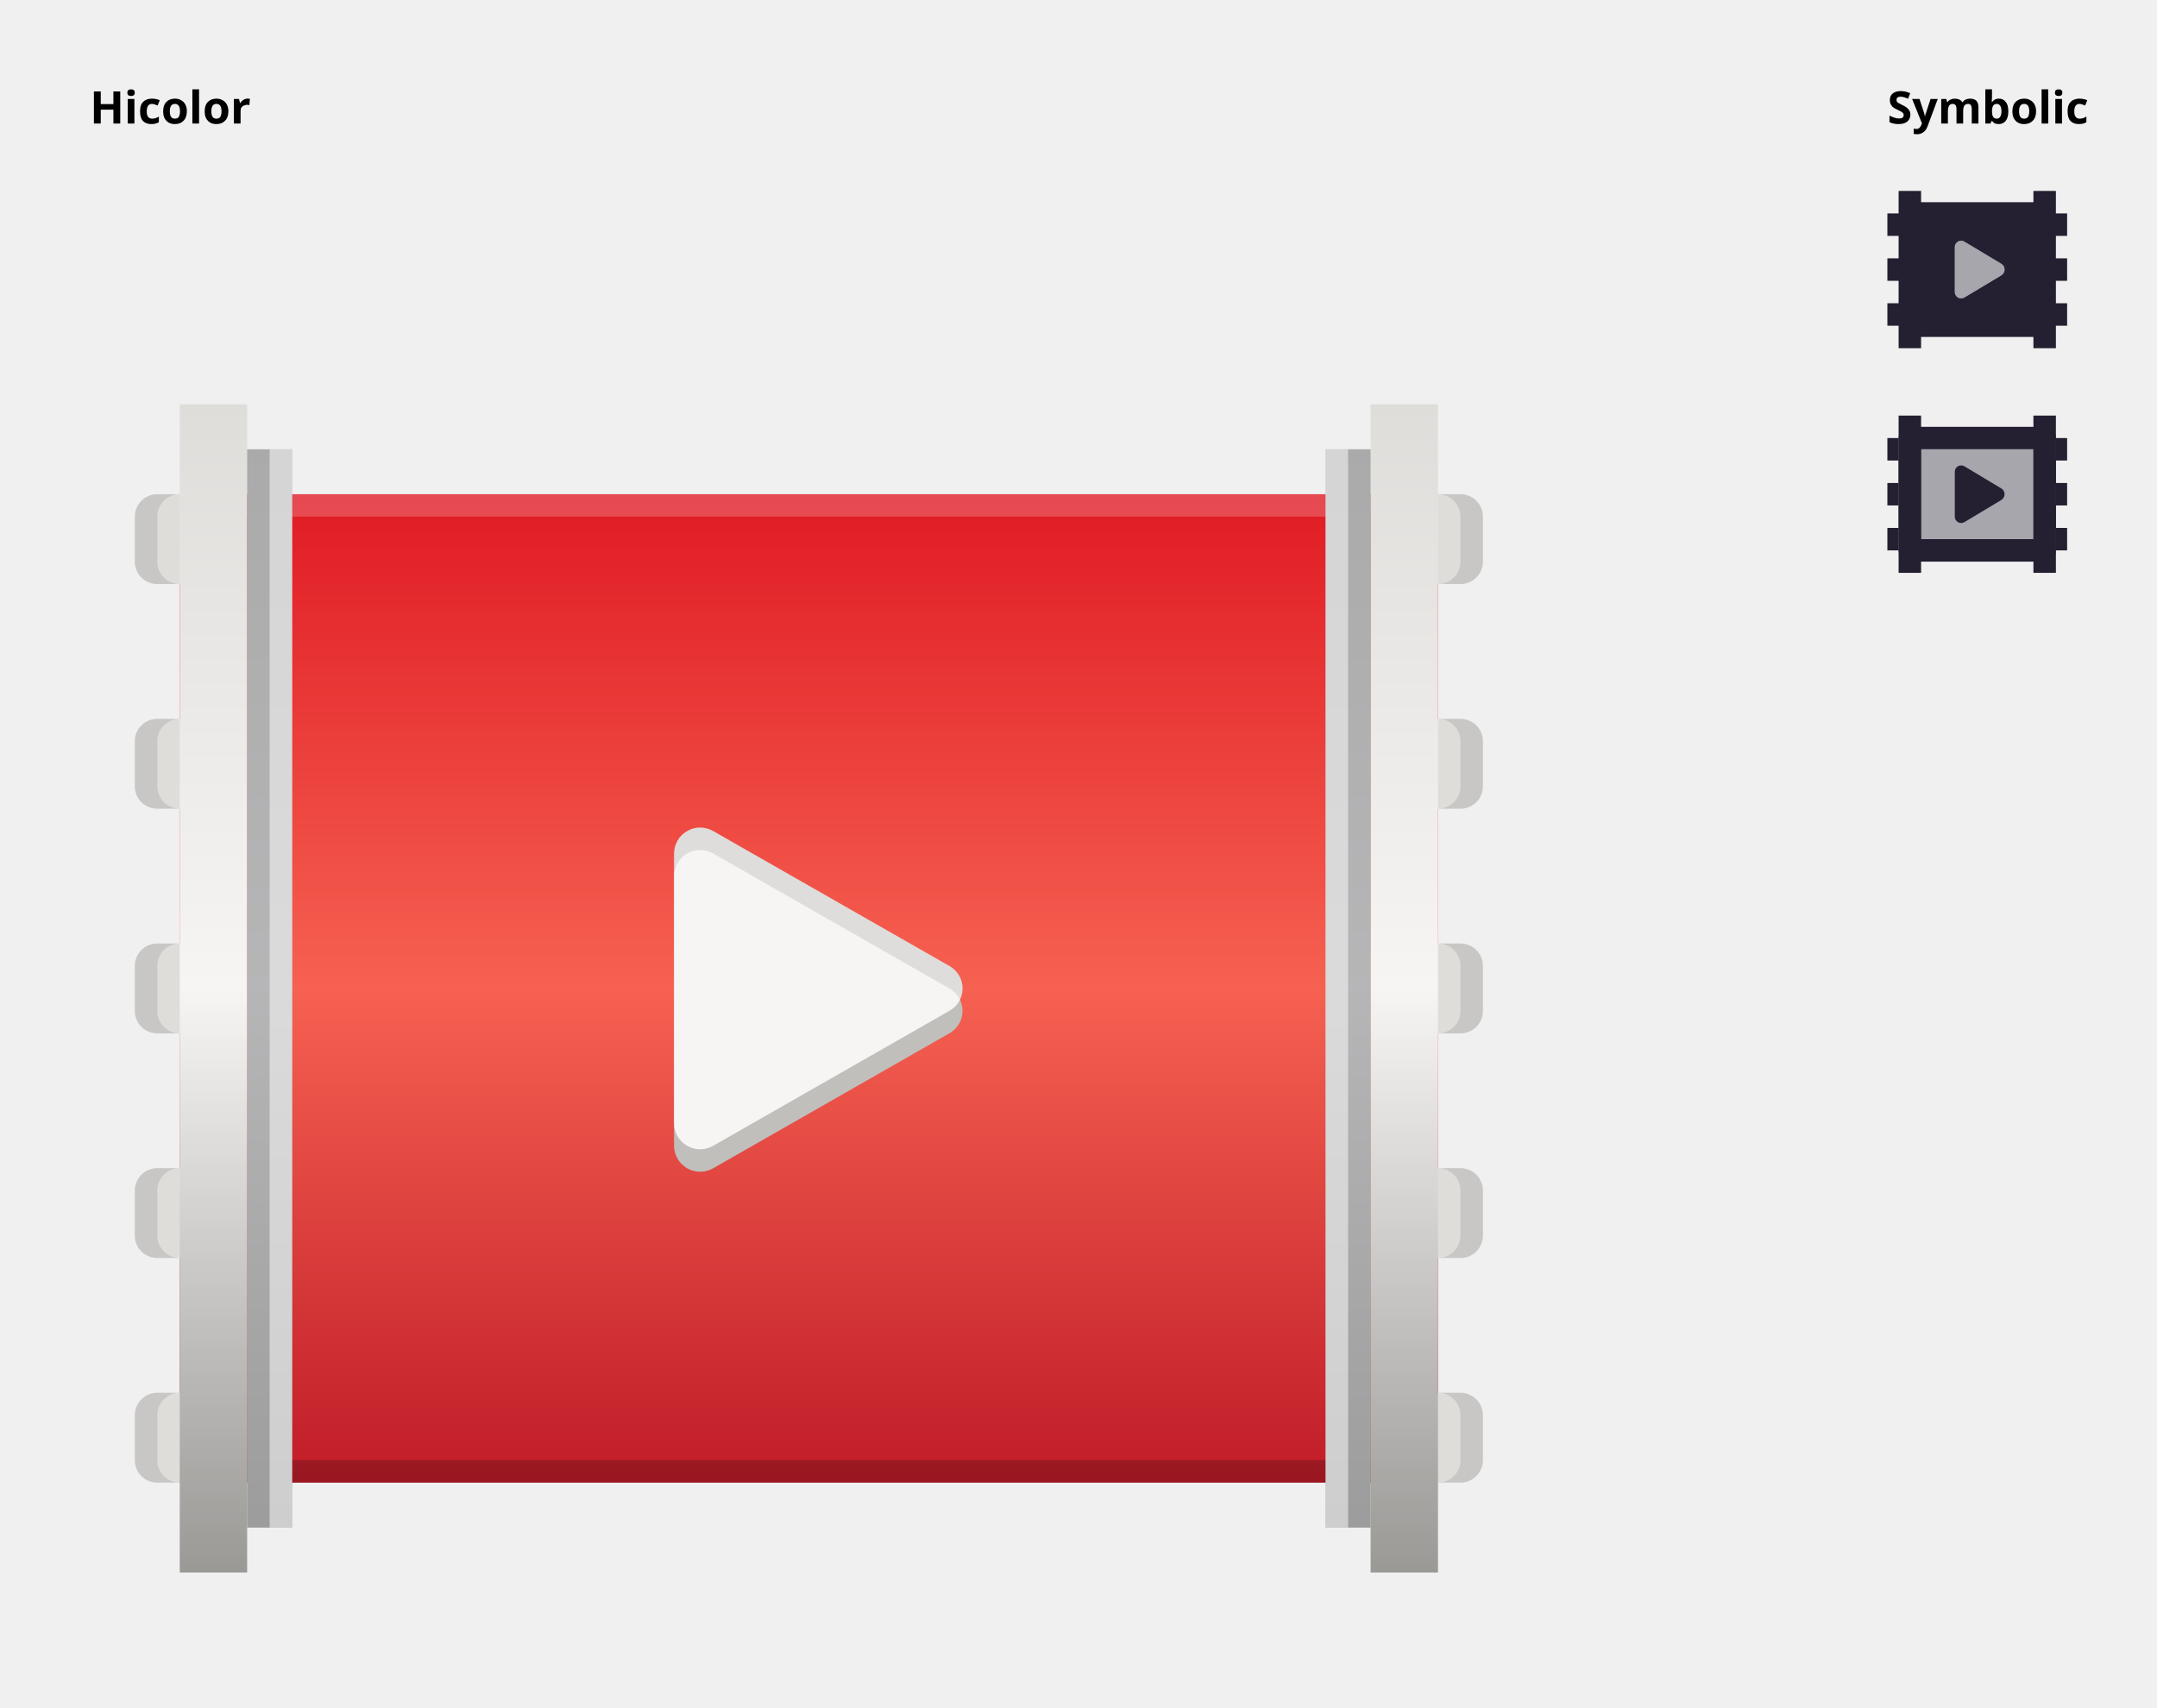
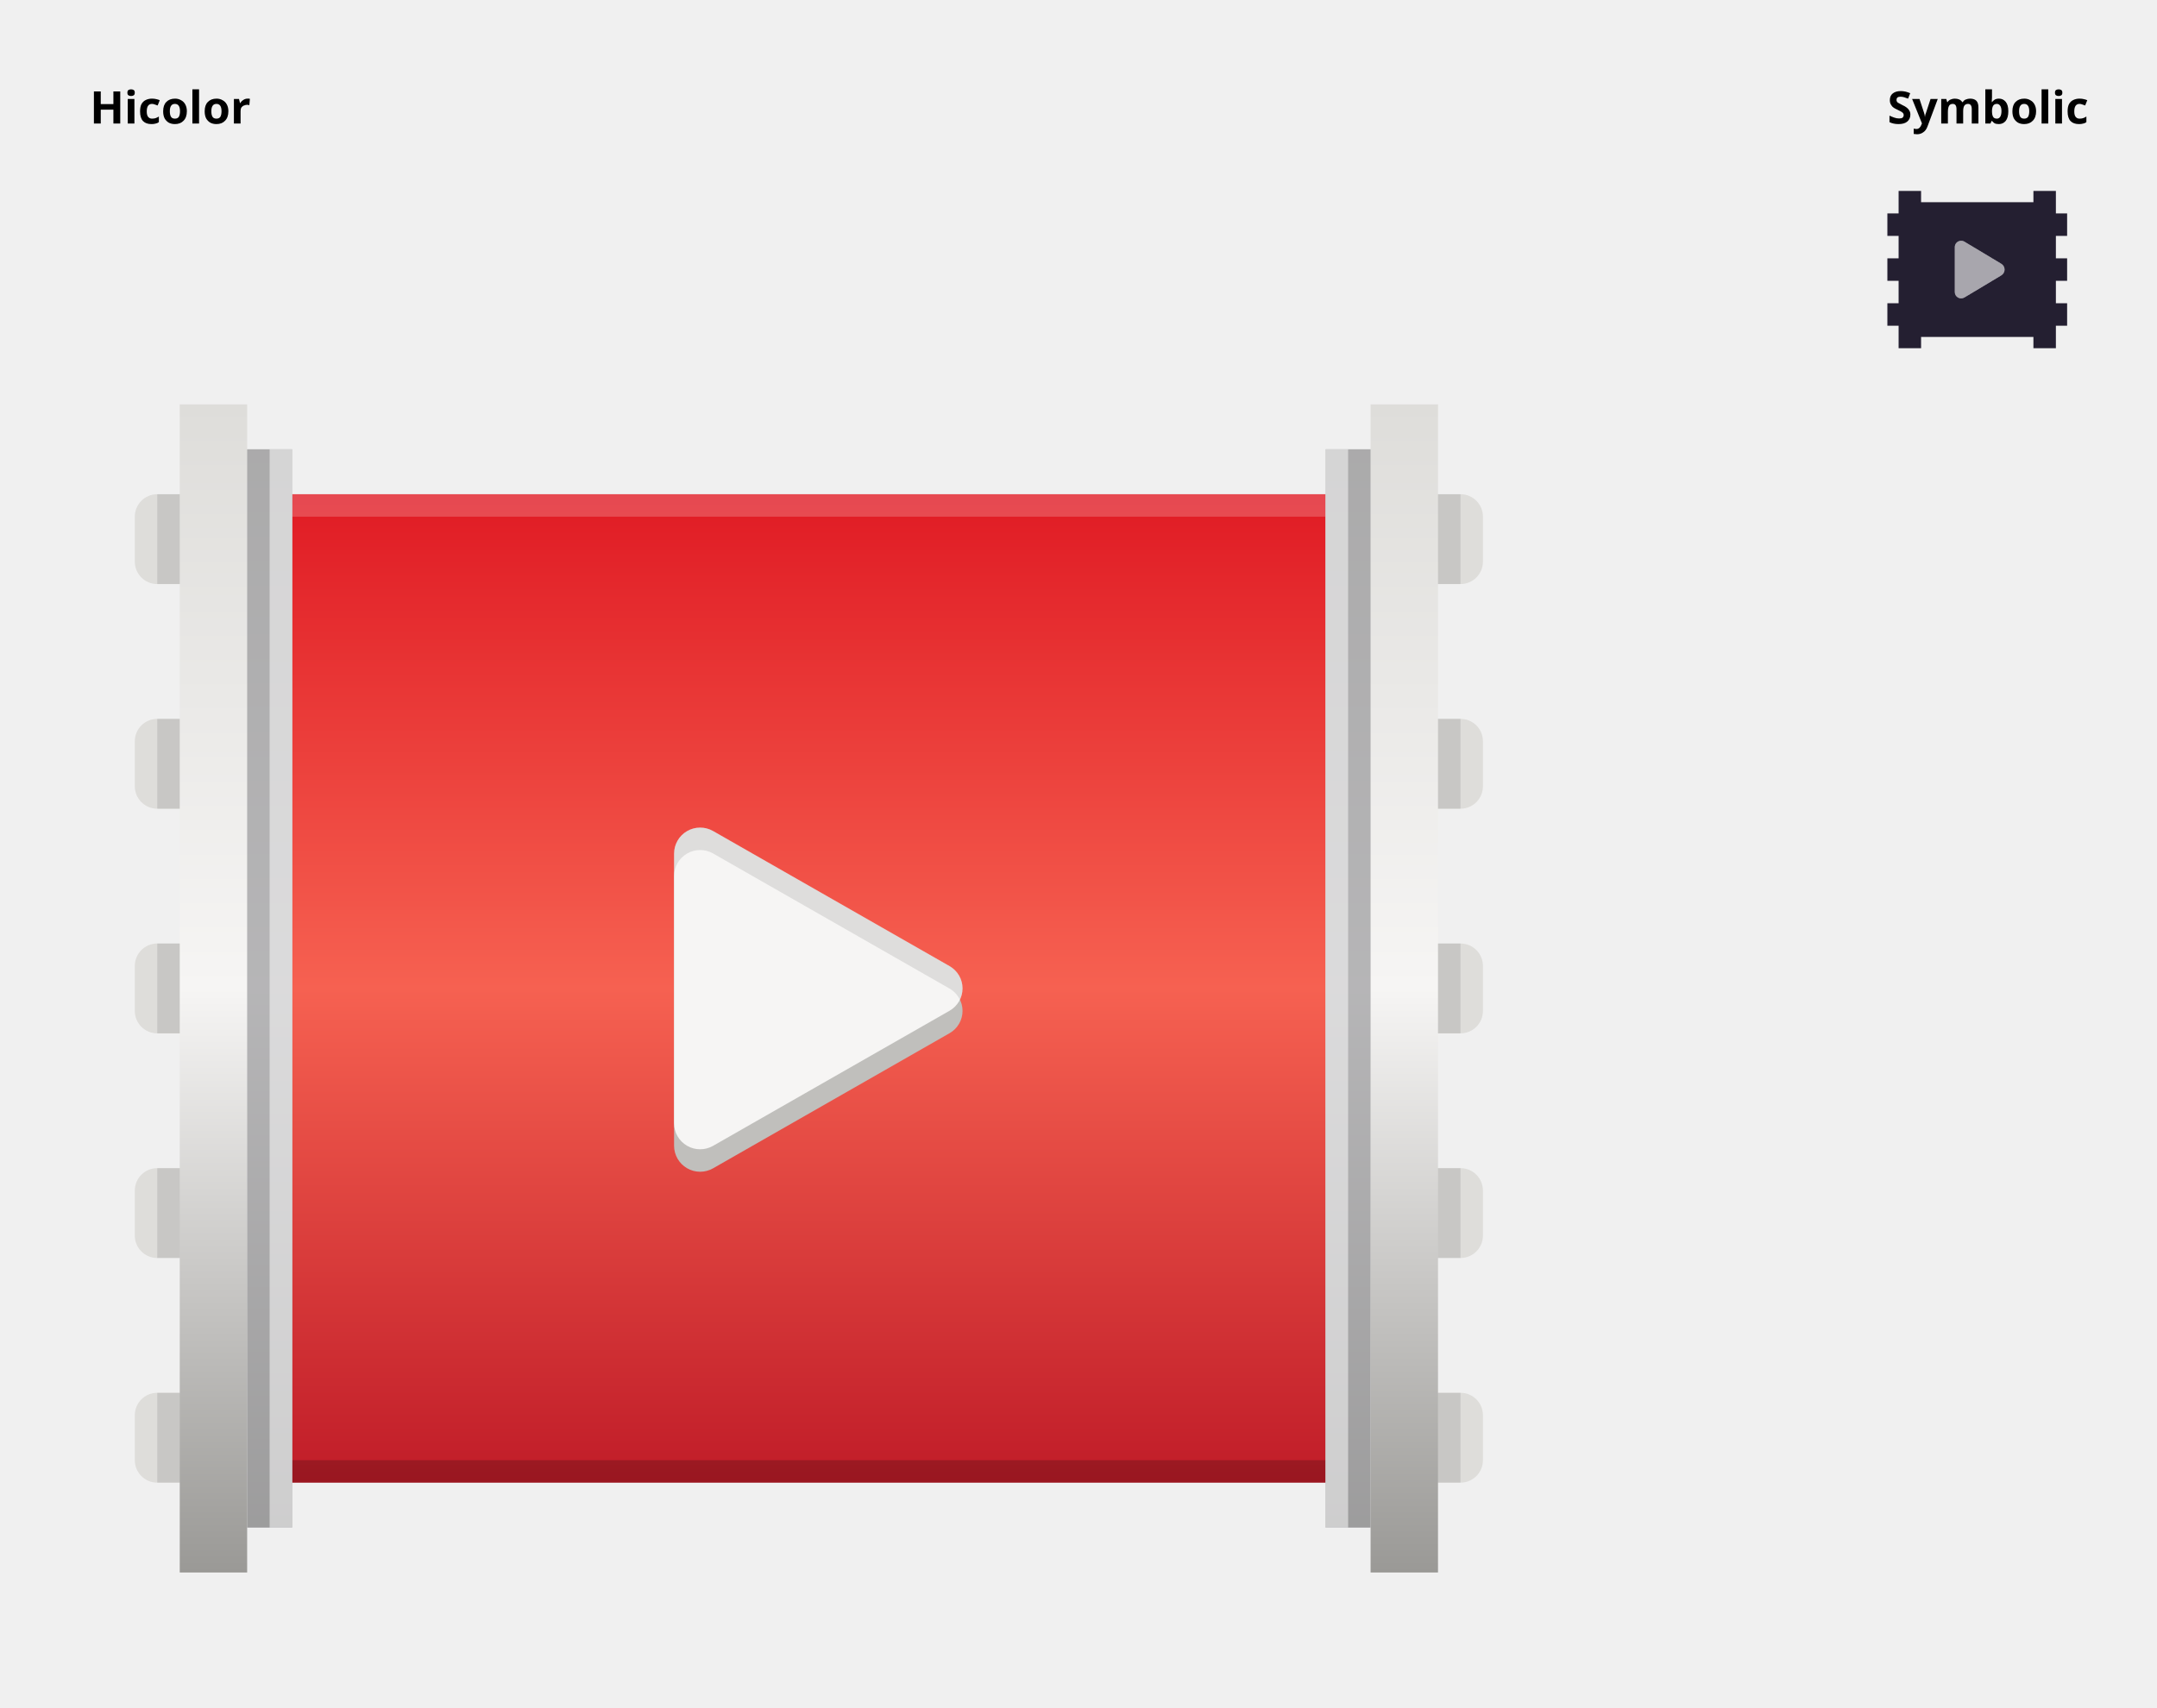
<svg xmlns="http://www.w3.org/2000/svg" xmlns:xlink="http://www.w3.org/1999/xlink" width="192" height="152" id="svg11300" version="1.0" style="display:inline;enable-background:new" viewBox="0 0 192 152">
  <defs id="defs3">
    <linearGradient id="linearGradient40739">
      <stop style="stop-color:#deddda;stop-opacity:1;" offset="0" id="stop40733" />
      <stop style="stop-color:#f6f5f4;stop-opacity:1;" offset="0.5" id="stop40735" />
      <stop style="stop-color:#9a9996;stop-opacity:1;" offset="1" id="stop40737" />
    </linearGradient>
    <linearGradient id="linearGradient40239">
      <stop style="stop-color:#deddda;stop-opacity:1;" offset="0" id="stop40233" />
      <stop style="stop-color:#f6f5f4;stop-opacity:1;" offset="0.5" id="stop40235" />
      <stop style="stop-color:#c0bfbc;stop-opacity:1;" offset="1" id="stop40237" />
    </linearGradient>
    <linearGradient id="linearGradient38747">
      <stop style="stop-color:#e01b24;stop-opacity:1;" offset="0" id="stop38741" />
      <stop style="stop-color:#f66151;stop-opacity:1;" offset="0.5" id="stop38743" />
      <stop style="stop-color:#c01c28;stop-opacity:1;" offset="1" id="stop38745" />
    </linearGradient>
-     <linearGradient xlink:href="#linearGradient38747" id="linearGradient7589" x1="64" y1="200" x2="64" y2="284" gradientUnits="userSpaceOnUse" gradientTransform="matrix(1,0,0,1.047623,0,-9.524866)" />
+     <linearGradient xlink:href="#linearGradient38747" id="linearGradient7589" x1="64" y1="200" x2="64" y2="284" gradientUnits="userSpaceOnUse" gradientTransform="matrix(0.8214286,0,0,1.047623,11.42857,-9.524866)" />
    <linearGradient xlink:href="#linearGradient40739" id="linearGradient8563" gradientUnits="userSpaceOnUse" gradientTransform="matrix(0.375,0,0,1.04,75,-7.68)" x1="112" y1="192" x2="112" y2="292" />
    <linearGradient xlink:href="#linearGradient40739" id="linearGradient8571" gradientUnits="userSpaceOnUse" gradientTransform="matrix(0.375,0,0,1.04,-31,-7.68)" x1="112" y1="192" x2="112" y2="292" />
    <linearGradient xlink:href="#linearGradient40239" id="linearGradient9054" gradientUnits="userSpaceOnUse" gradientTransform="matrix(0.25,0,0,0.9599975,84,11.68048)" x1="112" y1="187.652" x2="112" y2="296.348" />
    <linearGradient xlink:href="#linearGradient40239" id="linearGradient9064" gradientUnits="userSpaceOnUse" gradientTransform="matrix(0.25,0,0,0.9599975,-12,11.68048)" x1="112" y1="187.652" x2="112" y2="296.348" />
  </defs>
  <g id="layer1" style="display:inline" transform="translate(8,-156)">
    <g id="layer4" style="display:inline">
      <rect y="172" x="9.2651362e-08" height="128" width="128" id="hicolor" style="display:inline;overflow:visible;visibility:visible;fill:#f0f0f0;fill-opacity:0;fill-rule:nonzero;stroke:none;stroke-width:0.5;marker:none;enable-background:accumulate" />
      <rect style="display:inline;overflow:visible;visibility:visible;fill:#f0f0f0;fill-opacity:0;fill-rule:nonzero;stroke:none;stroke-width:0.5;marker:none;enable-background:accumulate" id="symbolic" width="16" height="16" x="160" y="172" />
    </g>
    <g id="layer2" style="display:inline">
      <g style="display:inline;fill:#000000;enable-background:new" transform="matrix(7.991171,0,0,8.003641,-167.7909,-4846.078)" id="g12027" />
      <rect style="display:inline;overflow:visible;visibility:visible;fill:#f0f0f0;fill-opacity:1;fill-rule:nonzero;stroke:none;stroke-width:0.5;marker:none;enable-background:accumulate" id="128" width="128" height="128" x="9.2651362e-08" y="172" />
      <g id="g883" style="fill:none;fill-opacity:0.251;stroke:#a579b3;stroke-opacity:1" transform="translate(-24,24)" />
      <g id="g900" style="fill:none;fill-opacity:0.251;stroke:#a579b3;stroke-opacity:1" transform="translate(-24,24)" />
      <rect y="172" x="160" height="16" width="16" id="16" style="display:inline;overflow:visible;visibility:visible;fill:#f0f0f0;fill-opacity:1;fill-rule:nonzero;stroke:none;stroke-width:0.5;marker:none;enable-background:accumulate" />
      <text xml:space="preserve" style="font-style:normal;font-variant:normal;font-weight:bold;font-stretch:normal;font-size:4px;line-height:125%;font-family:Cantarell;-inkscape-font-specification:'Cantarell, Bold';text-align:start;writing-mode:lr-tb;text-anchor:start;display:inline;fill:#000000;fill-opacity:1;stroke:none;stroke-width:0.333;enable-background:new" x="0" y="167" id="text863">
        <tspan style="font-size:4px;stroke-width:0.333" id="tspan861" x="0" y="167">Hicolor</tspan>
      </text>
      <text id="text867" y="167" x="160" style="font-style:normal;font-variant:normal;font-weight:bold;font-stretch:normal;font-size:4px;line-height:125%;font-family:Cantarell;-inkscape-font-specification:'Cantarell, Bold';text-align:start;writing-mode:lr-tb;text-anchor:start;display:inline;fill:#000000;fill-opacity:1;stroke:none;stroke-width:0.333;enable-background:new" xml:space="preserve">
        <tspan y="167" x="160" id="tspan865" style="font-size:4px;stroke-width:0.333">Symbolic</tspan>
      </text>
    </g>
    <g id="layer9" style="display:inline">
-       <rect style="display:inline;vector-effect:none;fill:url(#linearGradient7589);fill-opacity:1.0;stroke:none;stroke-width:0.256;stroke-linecap:butt;stroke-linejoin:miter;stroke-miterlimit:4;stroke-dasharray:none;stroke-dashoffset:0;stroke-opacity:1;marker:none;marker-start:none;marker-mid:none;marker-end:none;paint-order:normal;enable-background:new" id="rect2249" width="112" height="88" x="8" y="200" />
-       <rect style="fill:#000000;fill-opacity:0.2;stroke-width:1.429;stroke-linecap:square;stroke-opacity:0.1" id="rect34292" width="112" height="2" x="8" y="286" />
-       <rect style="fill:#ffffff;fill-opacity:0.2;stroke-width:1.429;stroke-linecap:square;stroke-opacity:0.1" id="rect32818" width="112" height="2" x="8" y="200" />
+       <rect style="display:inline;vector-effect:none;fill:url(#linearGradient7589);fill-opacity:1;stroke:none;stroke-width:0.232;stroke-linecap:butt;stroke-linejoin:miter;stroke-miterlimit:4;stroke-dasharray:none;stroke-dashoffset:0;stroke-opacity:1;marker:none;marker-start:none;marker-mid:none;marker-end:none;paint-order:normal;enable-background:new" id="rect2249" width="92" height="88" x="18" y="200" />
+       <rect style="fill:#000000;fill-opacity:0.2;stroke-width:1.295;stroke-linecap:square;stroke-opacity:0.1" id="rect34292" width="92" height="2" x="18" y="286" />
+       <rect style="fill:#ffffff;fill-opacity:0.2;stroke-width:1.295;stroke-linecap:square;stroke-opacity:0.1" id="rect32818" width="92" height="2" x="18" y="200" />
      <g id="g48284">
        <path id="path23258" style="fill:#deddda;stroke-width:2;stroke-linecap:square;stroke-opacity:0.1" d="m 118,280 h 4 c 1.108,0 2,0.892 2,2 v 4 c 0,1.108 -0.892,2 -2,2 h -4 c -1.108,0 -2,-0.892 -2,-2 v -4 c 0,-1.108 0.892,-2 2,-2 z m 0,-20 h 4 c 1.108,0 2,0.892 2,2 v 4 c 0,1.108 -0.892,2 -2,2 h -4 c -1.108,0 -2,-0.892 -2,-2 v -4 c 0,-1.108 0.892,-2 2,-2 z m 0,-20 h 4 c 1.108,0 2,0.892 2,2 v 4 c 0,1.108 -0.892,2 -2,2 h -4 c -1.108,0 -2,-0.892 -2,-2 v -4 c 0,-1.108 0.892,-2 2,-2 z m 0,-20 h 4 c 1.108,0 2,0.892 2,2 v 4 c 0,1.108 -0.892,2 -2,2 h -4 c -1.108,0 -2,-0.892 -2,-2 v -4 c 0,-1.108 0.892,-2 2,-2 z m 0,-20 h 4 c 1.108,0 2,0.892 2,2 v 4 c 0,1.108 -0.892,2 -2,2 h -4 c -1.108,0 -2,-0.892 -2,-2 v -4 c 0,-1.108 0.892,-2 2,-2 z" />
        <rect id="rect8561" width="6" height="104" x="114" y="192" style="fill:url(#linearGradient8563);fill-opacity:1.0;stroke-width:0.624" />
        <rect id="rect9052" width="4" height="96" x="110" y="196" style="fill:url(#linearGradient9054);fill-opacity:1.0;stroke-width:0.49" />
        <rect id="rect9056" width="4" height="96" x="110" y="196" style="fill:#77767b;fill-opacity:0.5;stroke-width:0.49" />
-         <path id="path23260" style="fill:#000000;fill-opacity:0.1;stroke-width:2;stroke-linecap:square;stroke-opacity:0.1" d="m 120,200 c 1.108,0 2,0.892 2,2 v 4 c 0,1.108 -0.892,2 -2,2 h 2 c 1.108,0 2,-0.892 2,-2 v -4 c 0,-1.108 -0.892,-2 -2,-2 z m 0,20 c 1.108,0 2,0.892 2,2 v 4 c 0,1.108 -0.892,2 -2,2 h 2 c 1.108,0 2,-0.892 2,-2 v -4 c 0,-1.108 -0.892,-2 -2,-2 z m 0,20 c 1.108,0 2,0.892 2,2 v 4 c 0,1.108 -0.892,2 -2,2 h 2 c 1.108,0 2,-0.892 2,-2 v -4 c 0,-1.108 -0.892,-2 -2,-2 z m 0,20 c 1.108,0 2,0.892 2,2 v 4 c 0,1.108 -0.892,2 -2,2 h 2 c 1.108,0 2,-0.892 2,-2 v -4 c 0,-1.108 -0.892,-2 -2,-2 z m 0,20 c 1.108,0 2,0.892 2,2 v 4 c 0,1.108 -0.892,2 -2,2 h 2 c 1.108,0 2,-0.892 2,-2 v -4 c 0,-1.108 -0.892,-2 -2,-2 z" />
        <rect id="rect35277" width="2" height="96" x="110" y="196" style="fill:#ffffff;fill-opacity:0.5;stroke-width:0.346" />
+         <rect style="display:inline;fill:#000000;fill-opacity:0.1;stroke-width:2;stroke-linecap:round;stroke-linejoin:round;enable-background:new" id="rect434-3" width="2" height="8" x="120" y="200" />
+         <rect style="display:inline;fill:#000000;fill-opacity:0.1;stroke-width:2;stroke-linecap:round;stroke-linejoin:round;enable-background:new" id="rect991-6" width="2" height="8" x="120" y="220" />
+         <rect style="display:inline;fill:#000000;fill-opacity:0.1;stroke-width:2;stroke-linecap:round;stroke-linejoin:round;enable-background:new" id="rect993-7" width="2" height="8" x="120" y="240" />
+         <rect style="display:inline;fill:#000000;fill-opacity:0.1;stroke-width:2;stroke-linecap:round;stroke-linejoin:round;enable-background:new" id="rect995-5" width="2" height="8" x="120" y="260" />
+         <rect style="display:inline;fill:#000000;fill-opacity:0.1;stroke-width:2;stroke-linecap:round;stroke-linejoin:round;enable-background:new" id="rect997-3" width="2" height="8" x="120" y="280" />
      </g>
      <g id="g48292">
        <path id="rect16124" style="fill:#deddda;stroke-width:2;stroke-linecap:square;stroke-opacity:0.1" d="m 6,280 h 4 c 1.108,0 2,0.892 2,2 v 4 c 0,1.108 -0.892,2 -2,2 H 6 c -1.108,0 -2,-0.892 -2,-2 v -4 c 0,-1.108 0.892,-2 2,-2 z m 0,-20 h 4 c 1.108,0 2,0.892 2,2 v 4 c 0,1.108 -0.892,2 -2,2 H 6 c -1.108,0 -2,-0.892 -2,-2 v -4 c 0,-1.108 0.892,-2 2,-2 z m 0,-20 h 4 c 1.108,0 2,0.892 2,2 v 4 c 0,1.108 -0.892,2 -2,2 H 6 c -1.108,0 -2,-0.892 -2,-2 v -4 c 0,-1.108 0.892,-2 2,-2 z m 0,-20 h 4 c 1.108,0 2,0.892 2,2 v 4 c 0,1.108 -0.892,2 -2,2 H 6 c -1.108,0 -2,-0.892 -2,-2 v -4 c 0,-1.108 0.892,-2 2,-2 z m 0,-20 h 4 c 1.108,0 2,0.892 2,2 v 4 c 0,1.108 -0.892,2 -2,2 H 6 c -1.108,0 -2,-0.892 -2,-2 v -4 c 0,-1.108 0.892,-2 2,-2 z" />
        <rect id="rect8565" width="6" height="104" x="8" y="192" style="fill:url(#linearGradient8571);fill-opacity:1.0;stroke-width:0.624" />
        <rect id="rect9062" width="4" height="96" x="14" y="196" style="fill:url(#linearGradient9064);fill-opacity:1.0;stroke-width:0.49" />
        <rect id="rect9060" width="4" height="96" x="14" y="196" style="fill:#77767b;fill-opacity:0.5;stroke-width:0.49" />
-         <path id="path23265" style="fill:#000000;fill-opacity:0.1;stroke-width:2;stroke-linecap:square;stroke-opacity:0.1" d="m 6,200 c -1.108,0 -2,0.892 -2,2 v 4 c 0,1.108 0.892,2 2,2 h 2 c -1.108,0 -2,-0.892 -2,-2 v -4 c 0,-1.108 0.892,-2 2,-2 z m 0,20 c -1.108,0 -2,0.892 -2,2 v 4 c 0,1.108 0.892,2 2,2 h 2 c -1.108,0 -2,-0.892 -2,-2 v -4 c 0,-1.108 0.892,-2 2,-2 z m 0,20 c -1.108,0 -2,0.892 -2,2 v 4 c 0,1.108 0.892,2 2,2 h 2 c -1.108,0 -2,-0.892 -2,-2 v -4 c 0,-1.108 0.892,-2 2,-2 z m 0,20 c -1.108,0 -2,0.892 -2,2 v 4 c 0,1.108 0.892,2 2,2 h 2 c -1.108,0 -2,-0.892 -2,-2 v -4 c 0,-1.108 0.892,-2 2,-2 z m 0,20 c -1.108,0 -2,0.892 -2,2 v 4 c 0,1.108 0.892,2 2,2 h 2 c -1.108,0 -2,-0.892 -2,-2 v -4 c 0,-1.108 0.892,-2 2,-2 z" />
        <rect id="rect35279" width="2" height="96" x="16" y="196" style="fill:#ffffff;fill-opacity:0.5;stroke-width:0.346" />
+         <rect style="fill:#000000;fill-opacity:0.1;stroke-width:2;stroke-linecap:round;stroke-linejoin:round" id="rect434" width="2" height="8" x="6" y="200" />
+         <rect style="fill:#000000;fill-opacity:0.1;stroke-width:2;stroke-linecap:round;stroke-linejoin:round" id="rect991" width="2" height="8" x="6" y="220" />
+         <rect style="fill:#000000;fill-opacity:0.1;stroke-width:2;stroke-linecap:round;stroke-linejoin:round" id="rect993" width="2" height="8" x="6" y="240" />
+         <rect style="fill:#000000;fill-opacity:0.1;stroke-width:2;stroke-linecap:round;stroke-linejoin:round" id="rect995" width="2" height="8" x="6" y="260" />
+         <rect style="fill:#000000;fill-opacity:0.1;stroke-width:2;stroke-linecap:round;stroke-linejoin:round" id="rect997" width="2" height="8" x="6" y="280" />
      </g>
      <g id="g48276">
        <path style="fill:#c0bfbc;fill-opacity:1;stroke-width:2;stroke-linecap:square;stroke-opacity:0.1" d="m 52,234 v 24 a 2.321,2.321 0 0 0 3.473,2.015 l 21.054,-12.031 a 2.286,2.286 0 0 0 0,-3.969 L 55.473,231.985 A 2.321,2.321 0 0 0 52,234 Z" id="path45746" />
        <path style="fill:#f6f5f4;fill-opacity:1;stroke-width:2;stroke-linecap:square;stroke-opacity:0.1" d="m 52,232 v 24 a 2.321,2.321 0 0 0 3.473,2.015 l 21.054,-12.031 a 2.286,2.286 0 0 0 0,-3.969 L 55.473,229.985 A 2.321,2.321 0 0 0 52,232 Z" id="path17178" />
        <path id="path45748" style="fill:#000000;fill-opacity:0.1;stroke-width:2;stroke-linecap:square;stroke-opacity:0.1" d="M 54.717,229.713 A 2.321,2.321 0 0 0 52,232 v 2 a 2.321,2.321 0 0 1 3.473,-2.016 l 21.055,12.031 A 2.286,2.286 0 0 1 77.438,245 2.286,2.286 0 0 0 76.527,242.016 L 55.473,229.984 a 2.321,2.321 0 0 0 -0.756,-0.271 z" />
-       </g>
-       <g id="g52229">
-         <rect style="fill:#241f31;fill-opacity:0.35;stroke:none;stroke-width:2;stroke-linecap:round;stroke-linejoin:round;stroke-opacity:1" id="rect50092" width="10" height="8" x="163" y="196" />
-         <path style="fill:#241f31;fill-opacity:1;stroke:none;stroke-width:2;stroke-linecap:round;stroke-linejoin:round;stroke-opacity:1" d="m 166,198 v 4 a 0.566,0.566 0 0 0 0.857,0.485 l 3.285,-1.971 a 0.6,0.6 0 0 0 0,-1.029 l -3.285,-1.971 A 0.566,0.566 0 0 0 166,198 Z" id="path50090" />
-         <path style="color:#000000;fill:#241f31;stroke-linecap:round;stroke-linejoin:round;-inkscape-stroke:none" d="m 162,194 c -0.552,6e-5 -1,0.448 -1,1 v 10 c 6e-5,0.552 0.448,1 1,1 h 12 c 0.552,-6e-5 1,-0.448 1,-1 v -10 c -6e-5,-0.552 -0.448,-1 -1,-1 z m 1,2 h 10 v 8 h -10 z" id="path52191" />
-         <rect style="fill:#241f31;fill-opacity:1;stroke:none;stroke-width:1.333;stroke-linecap:round;stroke-linejoin:round;stroke-opacity:1" id="rect52193" width="2" height="14" x="173" y="193" />
-         <rect style="fill:#241f31;fill-opacity:1;stroke:none;stroke-width:1.333;stroke-linecap:round;stroke-linejoin:round;stroke-opacity:1" id="rect52197" width="2" height="14" x="161" y="193" />
-         <rect style="fill:#241f31;fill-opacity:1;stroke:none;stroke-width:2;stroke-linecap:round;stroke-linejoin:round;stroke-opacity:1" id="rect52199" width="1" height="2" x="175" y="195" />
-         <rect style="fill:#241f31;fill-opacity:1;stroke:none;stroke-width:2;stroke-linecap:round;stroke-linejoin:round;stroke-opacity:1" id="rect52201" width="1" height="2" x="175" y="199" />
-         <rect style="fill:#241f31;fill-opacity:1;stroke:none;stroke-width:2;stroke-linecap:round;stroke-linejoin:round;stroke-opacity:1" id="rect52203" width="1" height="2" x="175" y="203" />
-         <rect style="fill:#241f31;fill-opacity:1;stroke:none;stroke-width:2;stroke-linecap:round;stroke-linejoin:round;stroke-opacity:1" id="rect52205" width="1" height="2" x="160" y="195" />
-         <rect style="fill:#241f31;fill-opacity:1;stroke:none;stroke-width:2;stroke-linecap:round;stroke-linejoin:round;stroke-opacity:1" id="rect52207" width="1" height="2" x="160" y="199" />
-         <rect style="fill:#241f31;fill-opacity:1;stroke:none;stroke-width:2;stroke-linecap:round;stroke-linejoin:round;stroke-opacity:1" id="rect52209" width="1" height="2" x="160" y="203" />
      </g>
      <g id="g52216">
        <path id="rect42623" style="color:#000000;fill:#241f31;stroke-linecap:round;stroke-linejoin:round;-inkscape-stroke:none" d="M 161 173 L 161 175 L 160 175 L 160 177 L 161 177 L 161 179 L 160 179 L 160 181 L 161 181 L 161 183 L 160 183 L 160 185 L 161 185 L 161 187 L 163 187 L 163 186 L 173 186 L 173 187 L 175 187 L 175 185 L 176 185 L 176 183 L 175 183 L 175 181 L 176 181 L 176 179 L 175 179 L 175 177 L 176 177 L 176 175 L 175 175 L 175 173 L 173 173 L 173 174 L 163 174 L 163 173 L 161 173 z M 166.531 177.436 A 0.566 0.566 0 0 1 166.857 177.514 L 170.143 179.486 A 0.6 0.6 0 0 1 170.143 180.514 L 166.857 182.486 A 0.566 0.566 0 0 1 166 182 L 166 178 A 0.566 0.566 0 0 1 166.531 177.436 z " />
        <path style="fill:#241f31;fill-opacity:0.35;stroke:none;stroke-width:2;stroke-linecap:round;stroke-linejoin:round;stroke-opacity:1" d="m 166,178 v 4 a 0.566,0.566 0 0 0 0.857,0.485 l 3.285,-1.971 a 0.6,0.6 0 0 0 0,-1.029 l -3.285,-1.971 A 0.566,0.566 0 0 0 166,178 Z" id="path50921" />
      </g>
    </g>
    <g id="layer3" style="display:none">
      <circle cx="64" cy="236" r="59.504" id="circle2892" style="display:inline;opacity:0.1;vector-effect:none;fill:none;fill-opacity:1;stroke:#000000;stroke-width:0.99;stroke-linecap:butt;stroke-linejoin:miter;stroke-miterlimit:4;stroke-dasharray:0.99, 0.99;stroke-dashoffset:0;stroke-opacity:1;marker:none;marker-start:none;marker-mid:none;marker-end:none;paint-order:normal;enable-background:new" />
      <rect ry="7.929" rx="8.701" y="180.495" x="20.495" height="111.01" width="87.01" id="rect2894" style="display:inline;opacity:0.1;vector-effect:none;fill:none;fill-opacity:1;stroke:#000000;stroke-width:0.99;stroke-linecap:butt;stroke-linejoin:miter;stroke-miterlimit:4;stroke-dasharray:0.99, 0.99;stroke-dashoffset:0;stroke-opacity:1;marker:none;marker-start:none;marker-mid:none;marker-end:none;paint-order:normal;enable-background:new" />
      <rect ry="7.924" rx="7.924" y="184.495" x="12.495" height="103.01" width="103.01" id="rect2896" style="display:inline;opacity:0.1;vector-effect:none;fill:none;fill-opacity:1;stroke:#000000;stroke-width:0.99;stroke-linecap:butt;stroke-linejoin:miter;stroke-miterlimit:4;stroke-dasharray:0.99, 0.99;stroke-dashoffset:0;stroke-opacity:1;marker:none;marker-start:none;marker-mid:none;marker-end:none;paint-order:normal;enable-background:new" />
      <rect ry="8.701" rx="7.929" y="200.495" x="8.495" height="87.01" width="111.01" id="rect2898" style="display:inline;opacity:0.1;vector-effect:none;fill:none;fill-opacity:1;stroke:#000000;stroke-width:0.99;stroke-linecap:butt;stroke-linejoin:miter;stroke-miterlimit:4;stroke-dasharray:0.99, 0.99;stroke-dashoffset:0;stroke-opacity:1;marker:none;marker-start:none;marker-mid:none;marker-end:none;paint-order:normal;enable-background:new" />
      <path id="path2900" d="M 2.6203015e-5,289 H 128" style="display:inline;fill:none;stroke:#62a0ea;stroke-width:2;stroke-linecap:butt;stroke-linejoin:miter;stroke-miterlimit:4;stroke-dasharray:none;stroke-opacity:1;enable-background:new" />
    </g>
  </g>
</svg>
